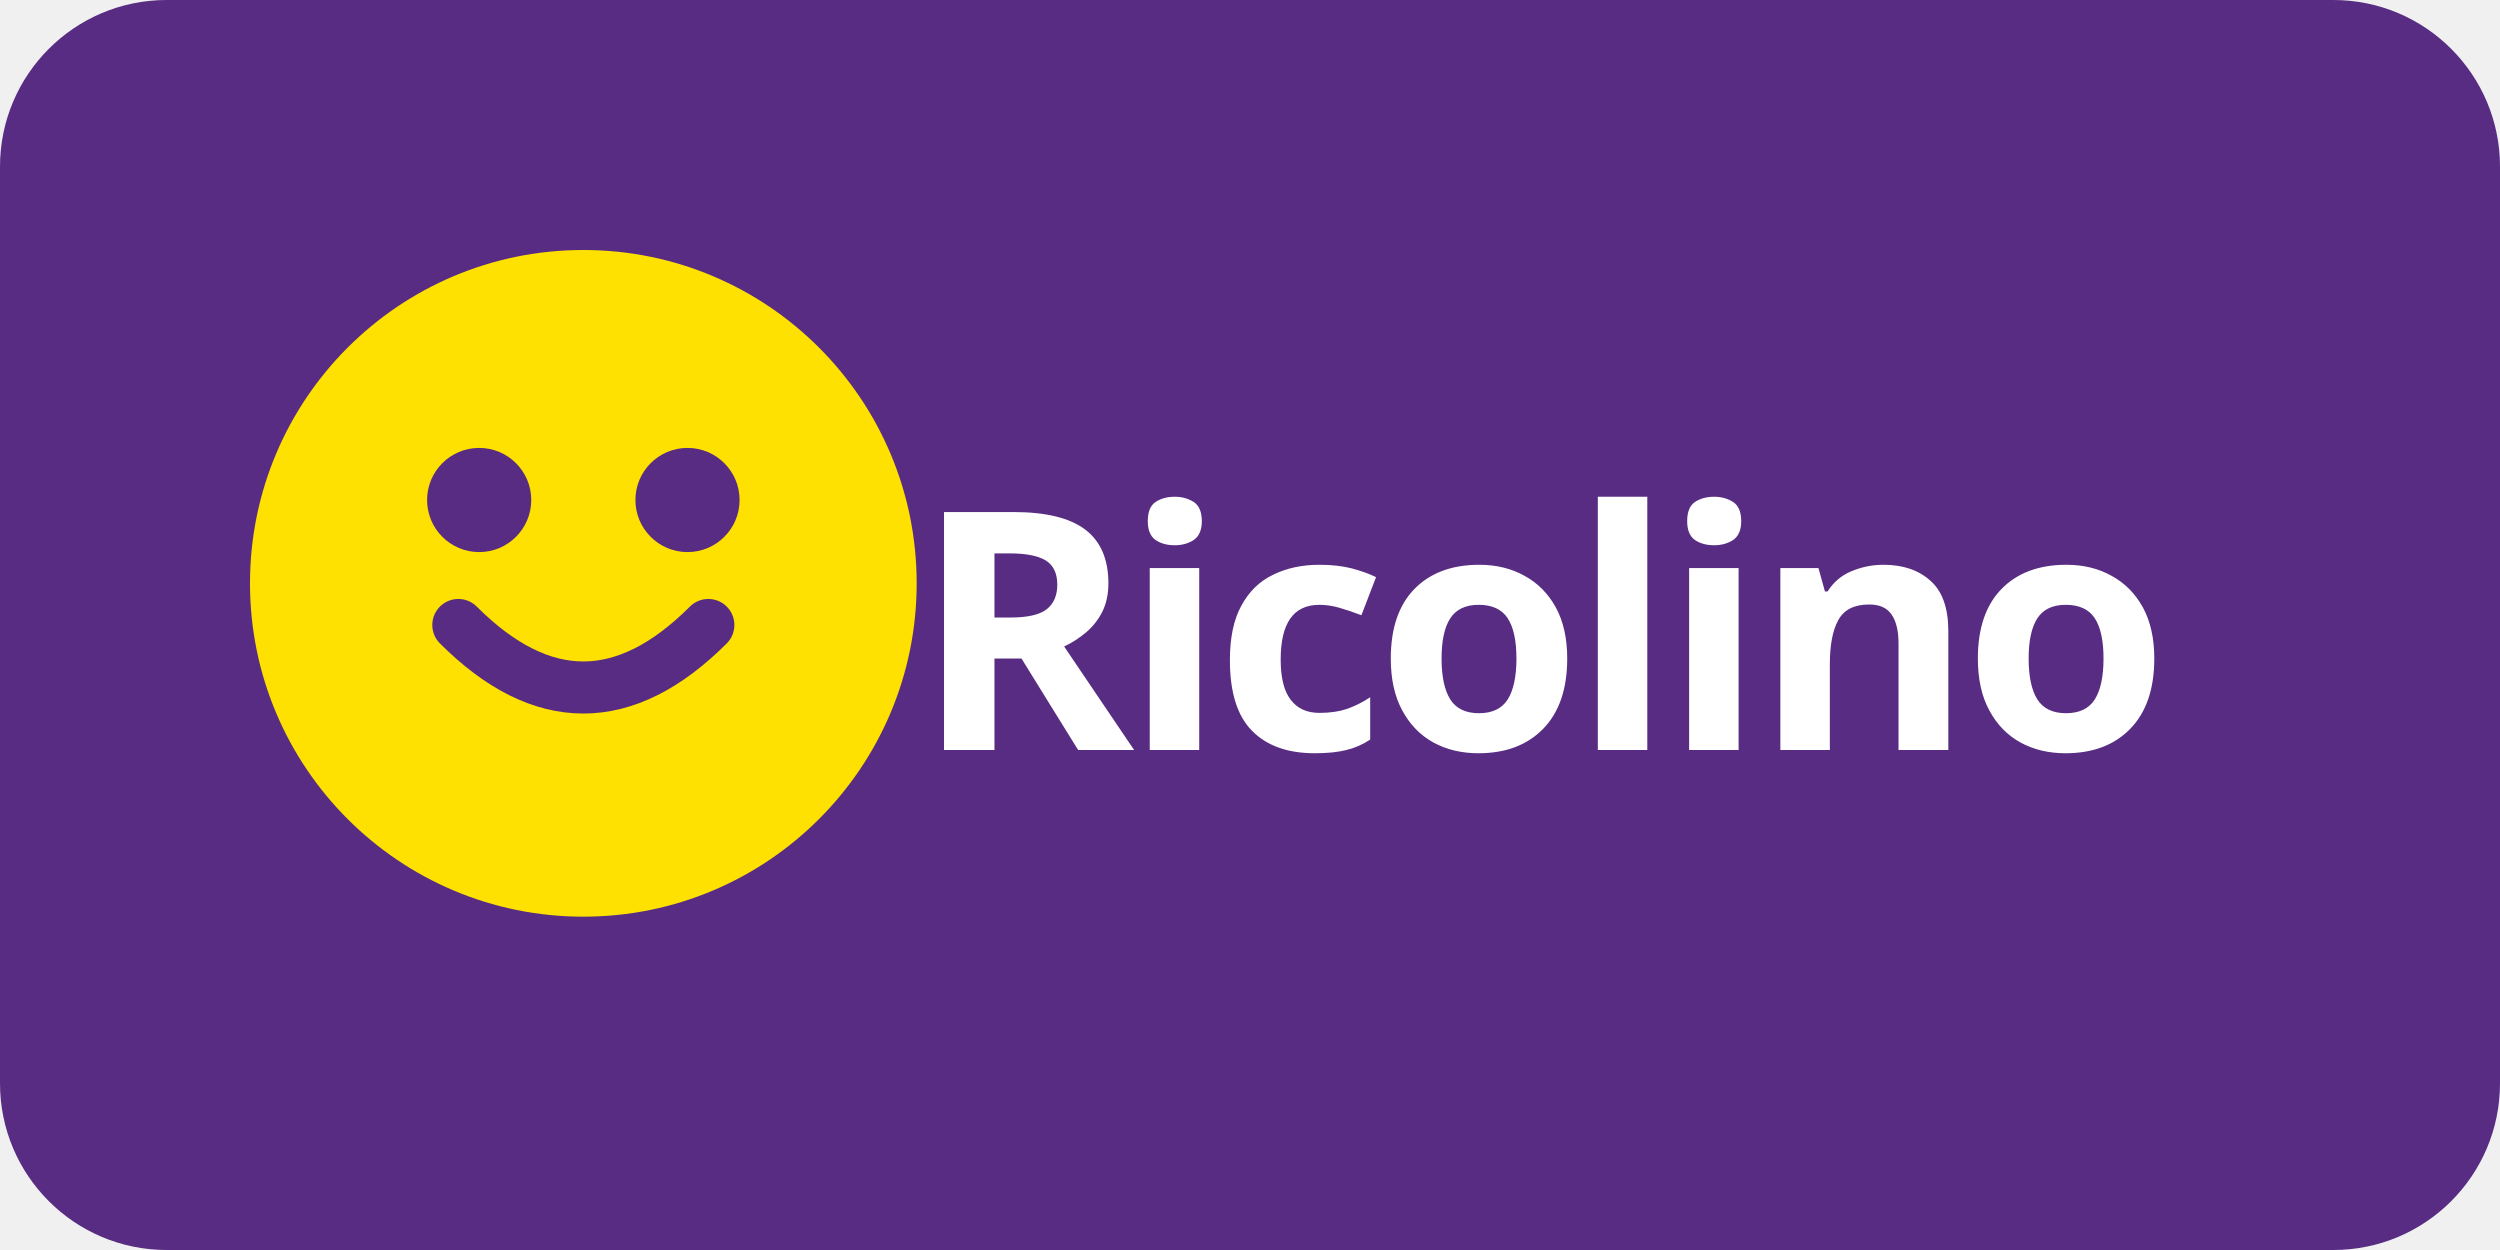
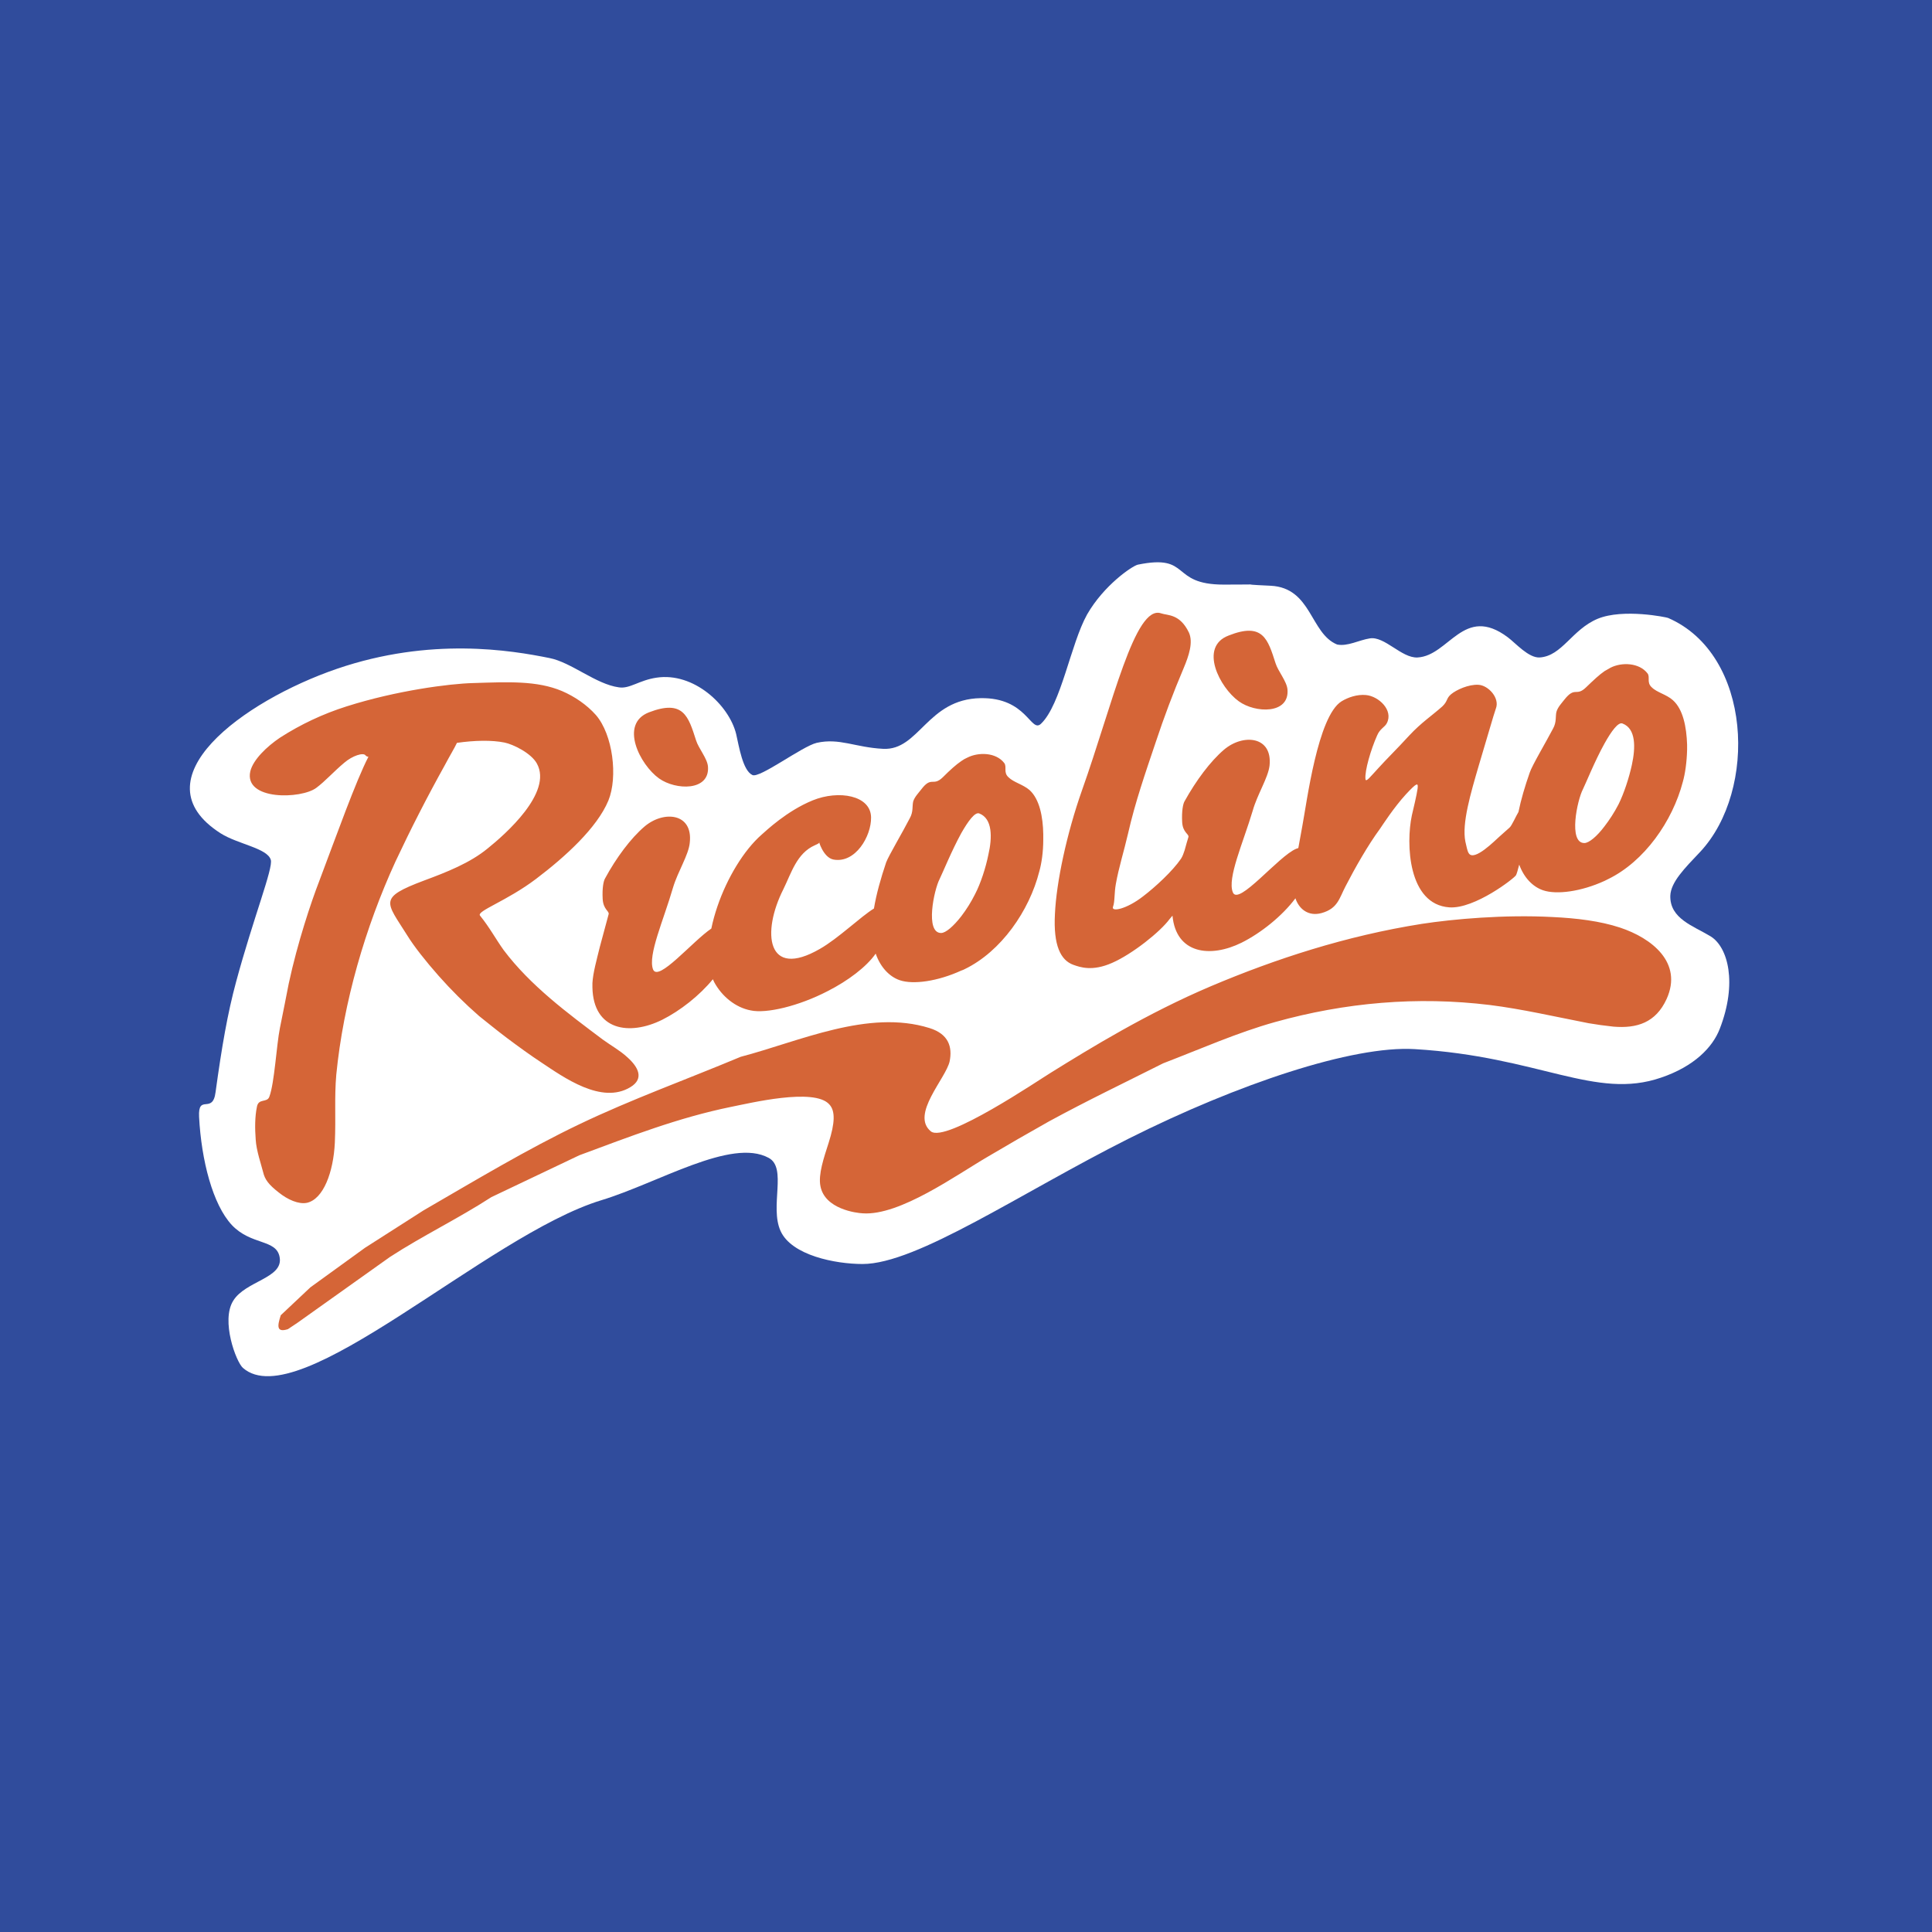
- <svg xmlns="http://www.w3.org/2000/svg" viewBox="0 0 120 60">
-   <rect width="120" height="60" rx="8" fill="#582C83" />
-   <circle cx="28" cy="28" r="16" fill="#FEE100" />
-   <circle cx="23" cy="24" r="2.5" fill="#582C83" />
-   <circle cx="33" cy="24" r="2.5" fill="#582C83" />
-   <path d="M22 30 Q28 36 34 30" stroke="#582C83" stroke-width="2.5" fill="none" stroke-linecap="round" />
-   <text x="74" y="36" font-family="'Arial Black', sans-serif" font-size="16" font-weight="900" fill="#FFFFFF" text-anchor="middle" letter-spacing="-0.5">Ricolino</text>
+ <svg xmlns="http://www.w3.org/2000/svg" width="2500" height="2500" viewBox="0 0 192.756 192.756">
+   <g fill-rule="evenodd" clip-rule="evenodd">
+     <path fill="#304c9c" d="M0 0h192.756v192.756H0V0z" />
+     <path fill="#304c9c" d="M8.504 145.533h175.748v-98.31H8.504v98.31z" />
+     <path d="M133.402 64.303c1.051.212 2.166-.438 3.256-.609 1.477-.256 3.182 1.987 4.771 1.902 3.152-.17 4.6-5.31 9.002-2.016.795.596 2.072 2.073 3.18 2.016 2.244-.142 3.209-2.783 5.793-3.862 2.557-1.051 6.9-.142 7.014-.085 8.406 3.635 8.945 17.209 3.209 23.342-1.561 1.647-2.924 3.01-2.98 4.374-.057 2.3 2.299 3.01 4.031 4.061 1.732 1.079 2.67 4.657.91 9.201-.711 1.873-2.584 3.776-5.852 4.884-6.559 2.271-12.152-2.102-24.59-2.84-6.191-.369-17.635 3.464-28.512 8.917-10.848 5.451-21.155 12.522-26.579 12.522-2.698 0-7.071-.852-8.178-3.294s.682-6.305-1.192-7.298c-3.721-2.017-10.99 2.499-16.698 4.231-11.444 3.492-30.186 21.609-35.751 16.726-.682-.597-2.215-4.714-.966-6.702 1.221-1.987 5.026-2.243 4.629-4.345-.312-1.817-2.84-1.164-4.771-3.209-1.902-2.044-3.039-6.445-3.266-10.79-.114-2.357 1.363-.199 1.646-2.471.625-4.544 1.193-7.838 2.045-10.99 1.732-6.417 3.72-11.358 3.464-12.182-.34-1.165-3.294-1.562-4.998-2.641-8.462-5.396 2.243-13.205 11.586-16.414 9.371-3.208 17.407-1.846 21.212-1.079 2.187.426 4.628 2.613 6.929 2.925 1.079.17 2.016-.71 3.749-.965 3.72-.568 7.241 2.726 7.951 5.622.284 1.221.653 3.635 1.619 4.089.709.369 4.969-2.868 6.417-3.209 2.271-.511 3.833.455 6.617.596 3.606.199 4.401-4.969 9.739-5.055 4.629-.085 4.998 3.521 6.021 2.556 2.016-1.931 2.953-7.951 4.6-10.904 1.676-2.925 4.486-4.827 5.055-4.969 5.395-1.107 3.152 1.988 8.576 1.988s.227-.085 4.686.114c4.101.207 3.933 4.757 6.626 5.863z" fill="#fff" />
+     <path d="M166.277 99.672c-1.08 2.357-2.953 2.954-5.311 2.755a39.306 39.306 0 0 1-2.471-.341c-3.352-.653-6.674-1.42-9.854-1.817-7.242-.881-14.426-.256-21.439 1.704-3.748 1.05-7.326 2.641-11.16 4.117-4.061 2.044-7.469 3.663-11.387 5.793a311.886 311.886 0 0 0-6.105 3.521c-3.124 1.817-8.775 5.906-12.466 5.65-.654-.028-3.806-.426-4.231-2.726-.227-1.164.341-2.812.823-4.316.625-1.959.682-3.181.057-3.834-1.505-1.676-7.923-.113-9.797.256-5.281 1.079-10.081 2.953-15.135 4.827l-8.775 4.175c-3.238 2.102-6.872 3.861-10.109 5.963l-9.257 6.588-.937.625c-1.165.369-1.051-.341-.71-1.392l2.954-2.782 5.452-3.947 5.821-3.721c5.197-3.01 10.336-6.105 15.562-8.604 5.225-2.499 10.535-4.402 16.101-6.73 5.85-1.533 12.722-4.771 18.827-2.868 1.931.597 2.3 1.902 2.016 3.322-.369 1.704-3.919 5.311-1.874 6.986 1.477 1.192 10.791-5.14 12.012-5.879 3.891-2.413 9.514-5.878 15.932-8.604 6.445-2.727 13.488-5.026 21.041-6.219 3.152-.483 8.234-.937 13.033-.682 2.414.114 4.744.397 6.73 1.051 3.181 1.052 6.304 3.494 4.657 7.129zM45.59 74.115c-.256.54-.71 1.278-1.221 2.244a157.673 157.673 0 0 0-4.913 9.598c-3.01 6.56-5.197 14.057-5.906 21.27-.199 2.357-.029 4.146-.143 6.787-.142 2.925-1.136 5.622-2.783 5.991-.824.171-1.931-.312-2.839-1.051-.938-.737-1.363-1.249-1.534-2.016-.17-.682-.682-2.158-.739-3.237-.085-1.107-.085-2.271.114-3.237.142-.938 1.022-.397 1.249-1.051.511-1.363.71-5.14 1.051-6.844.341-1.646.653-3.294.88-4.43.88-4.118 2.272-8.235 3.01-10.138 1.789-4.742 3.691-10.081 4.941-12.495-.142-.028-.227-.057-.284-.142-.227-.312-1.306.028-2.129.738-1.022.852-1.903 1.846-2.783 2.499-1.505 1.136-7.241 1.278-6.588-1.647.284-1.164 1.647-2.47 2.953-3.351a27.755 27.755 0 0 1 6.645-3.124c4.998-1.59 10.308-2.272 12.608-2.329 3.55-.113 6.39-.255 8.889.795 1.25.54 2.47 1.363 3.379 2.385 1.704 1.959 2.215 6.19 1.25 8.547-1.136 2.726-4.288 5.594-7.212 7.809-2.925 2.215-5.964 3.209-5.594 3.663.965 1.193 1.562 2.329 2.356 3.437 2.669 3.549 6.389 6.304 9.911 8.945.823.596 1.704 1.078 2.442 1.76 1.079.966 1.704 2.13.284 2.981-2.868 1.732-6.616-.965-8.917-2.498-.994-.653-2.215-1.534-3.351-2.386-1.136-.852-2.158-1.704-2.812-2.215a44.268 44.268 0 0 1-4.032-4.004c-1.306-1.477-2.471-2.954-3.152-4.061-2.101-3.351-2.925-3.72 1.676-5.452 2.3-.852 4.6-1.761 6.36-3.208 1.732-1.392 6.503-5.566 4.913-8.463-.568-1.05-2.386-1.931-3.237-2.101-1.249-.253-2.953-.225-4.742.031zm92.773-1.96c-.199.397-.682.54-.967 1.222-.623 1.391-1.248 3.521-1.164 4.344.029.397.512-.255 1.307-1.107.768-.852 1.846-1.903 3.066-3.237 1.221-1.307 2.244-1.96 3.295-2.897.568-.54.369-.795.881-1.221.51-.426 1.73-.994 2.725-.937.994.057 2.158 1.334 1.732 2.385-.197.54-.881 2.953-1.703 5.68-.795 2.726-1.703 5.765-1.334 7.582.113.426.17.909.34 1.164.539.852 2.641-1.306 3.039-1.647.369-.312.709-.653 1.021-.909.223-.177.65-1.166.896-1.565.256-1.252.65-2.577 1.119-3.915.229-.71 1.648-3.095 2.33-4.402.369-.653.227-1.221.34-1.675.143-.482.512-.852.795-1.221 1.08-1.363 1.164-.255 2.158-1.221.738-.71 1.307-1.25 1.846-1.619l.596-.341c1.107-.568 2.869-.511 3.693.568.283.369-.115.909.426 1.392.51.511 1.477.71 2.102 1.278 1.021.909 1.361 2.669 1.42 4.43v.511c-.029 1.25-.199 2.414-.426 3.209-1.023 3.918-3.834 7.951-7.469 9.711l-.342.17c-2.357 1.079-4.799 1.392-6.133.937-1.037-.352-1.906-1.264-2.379-2.559-.133.537-.254.931-.32 1.054-.141.284-4.117 3.379-6.645 3.209-4.145-.284-4.344-6.39-3.748-9.172.17-.739.482-2.017.568-2.641.086-.653-.029-.682-1.164.54-1.221 1.334-2.328 3.067-2.584 3.436-1.193 1.619-2.5 3.918-3.436 5.736-.625 1.193-.768 2.215-2.387 2.669-1.332.369-2.27-.424-2.611-1.473-1.309 1.756-3.428 3.456-5.367 4.426-3.131 1.551-6.547 1.12-6.9-2.695a4.375 4.375 0 0 0-.285.338c-.938 1.278-3.719 3.493-5.736 4.374-1.986.88-3.209.426-3.861.198-1.277-.455-2.016-1.931-1.846-5.083.143-3.152 1.164-7.979 2.697-12.324 3.068-8.633 5.281-18.572 7.895-17.663.654.228 1.875.028 2.783 1.931.426.966 0 2.272-.539 3.55a96.183 96.183 0 0 0-2.783 7.383c-1.023 3.039-2.045 5.963-2.754 9.087-.398 1.732-.938 3.436-1.223 5.055-.17.937-.084 1.732-.283 2.272-.199.539 1.334.255 3.01-1.051 1.193-.909 2.926-2.499 3.777-3.748.154-.238.266-.548.361-.847.15-.545.293-1.049.377-1.312.084-.312-.568-.426-.625-1.505-.057-1.079.086-1.789.227-2.044 1.166-2.102 2.584-4.004 3.947-5.168 1.902-1.619 4.857-1.363 4.545 1.59-.143 1.221-1.223 2.868-1.676 4.487-.967 3.237-2.557 6.73-1.988 8.149.539 1.42 4.572-3.634 6.332-4.344.072-.031.139-.053.203-.069l.395-2.174c.453-2.385 1.533-10.989 3.918-12.466.652-.397 1.562-.71 2.441-.625 1.251.113 2.757 1.505 2.075 2.81zm21.723 2.017c-.965 1.732-1.902 4.061-2.158 4.572-.568 1.079-1.477 5.367.143 5.367.455 0 1.25-.653 2.016-1.675.482-.625.967-1.363 1.393-2.187.539-1.079 1.051-2.641 1.334-3.947.369-1.704.426-3.607-.938-4.118-.427-.17-1.108.767-1.79 1.988zm-32.826-8.008c.256.824 1.135 1.818 1.193 2.641.197 2.47-3.209 2.357-4.857 1.164-1.902-1.363-4.004-5.424-1.021-6.56 3.435-1.363 3.917.369 4.685 2.755zM95.91 96.832c-2.357 1.079-4.799 1.42-6.134.966-1.059-.359-1.943-1.319-2.408-2.655-.926 1.33-2.777 2.715-4.777 3.734-2.896 1.505-6.134 2.271-7.695 1.931-1.505-.284-2.868-1.391-3.635-2.811a4.03 4.03 0 0 1-.138-.297c-1.324 1.618-3.26 3.145-5.06 4.045-3.265 1.618-6.872 1.079-6.957-3.237v-.256-.17c.057-1.022.426-2.329.738-3.606.17-.653.71-2.641.88-3.266.085-.312-.54-.455-.596-1.533-.057-1.08.085-1.761.228-2.017 1.136-2.102 2.584-4.032 3.947-5.197 1.903-1.619 4.856-1.363 4.515 1.619-.113 1.221-1.193 2.868-1.675 4.487-.937 3.237-2.528 6.73-1.988 8.15.517 1.292 3.903-2.778 5.814-4.077.149-.724.354-1.463.604-2.199.965-2.839 2.641-5.623 4.43-7.184.426-.369 2.499-2.357 5.083-3.408 2.584-1.05 5.793-.511 5.821 1.704.028 1.874-1.562 4.601-3.749 4.203-1.05-.199-1.533-1.988-1.42-1.761.057.113-.142.199-.454.341-1.789.795-2.329 2.754-3.124 4.373-2.187 4.316-1.676 9.03 3.635 5.963 1.84-1.044 4.071-3.22 5.399-4.032.239-1.446.682-3.009 1.217-4.601.256-.681 1.676-3.067 2.357-4.402.37-.653.227-1.192.341-1.675.142-.455.511-.824.795-1.193 1.051-1.391 1.165-.255 2.159-1.221.738-.738 1.306-1.249 1.846-1.618.198-.142.397-.256.596-.341 1.107-.568 2.867-.54 3.691.54.285.397-.113.938.426 1.42.512.511 1.449.71 2.102 1.278.994.908 1.334 2.669 1.363 4.401v.54c0 1.221-.17 2.385-.398 3.18-.992 3.919-3.805 7.979-7.439 9.74-.114.057-.227.114-.34.142zm0-13.715c-.966 1.761-1.902 4.061-2.158 4.572-.568 1.079-1.477 5.396.142 5.396.455 0 1.221-.653 2.017-1.676a13.77 13.77 0 0 0 1.364-2.186c.566-1.079 1.078-2.669 1.334-3.947.396-1.704.426-3.606-.908-4.118-.428-.171-1.11.766-1.791 1.959zm-26.466-9.258c.255.823 1.136 1.817 1.192 2.641.17 2.442-3.209 2.357-4.884 1.164-1.903-1.362-3.976-5.423-1.022-6.588 3.464-1.334 3.947.398 4.714 2.783z" fill="#d56537" />
+   </g>
</svg>
